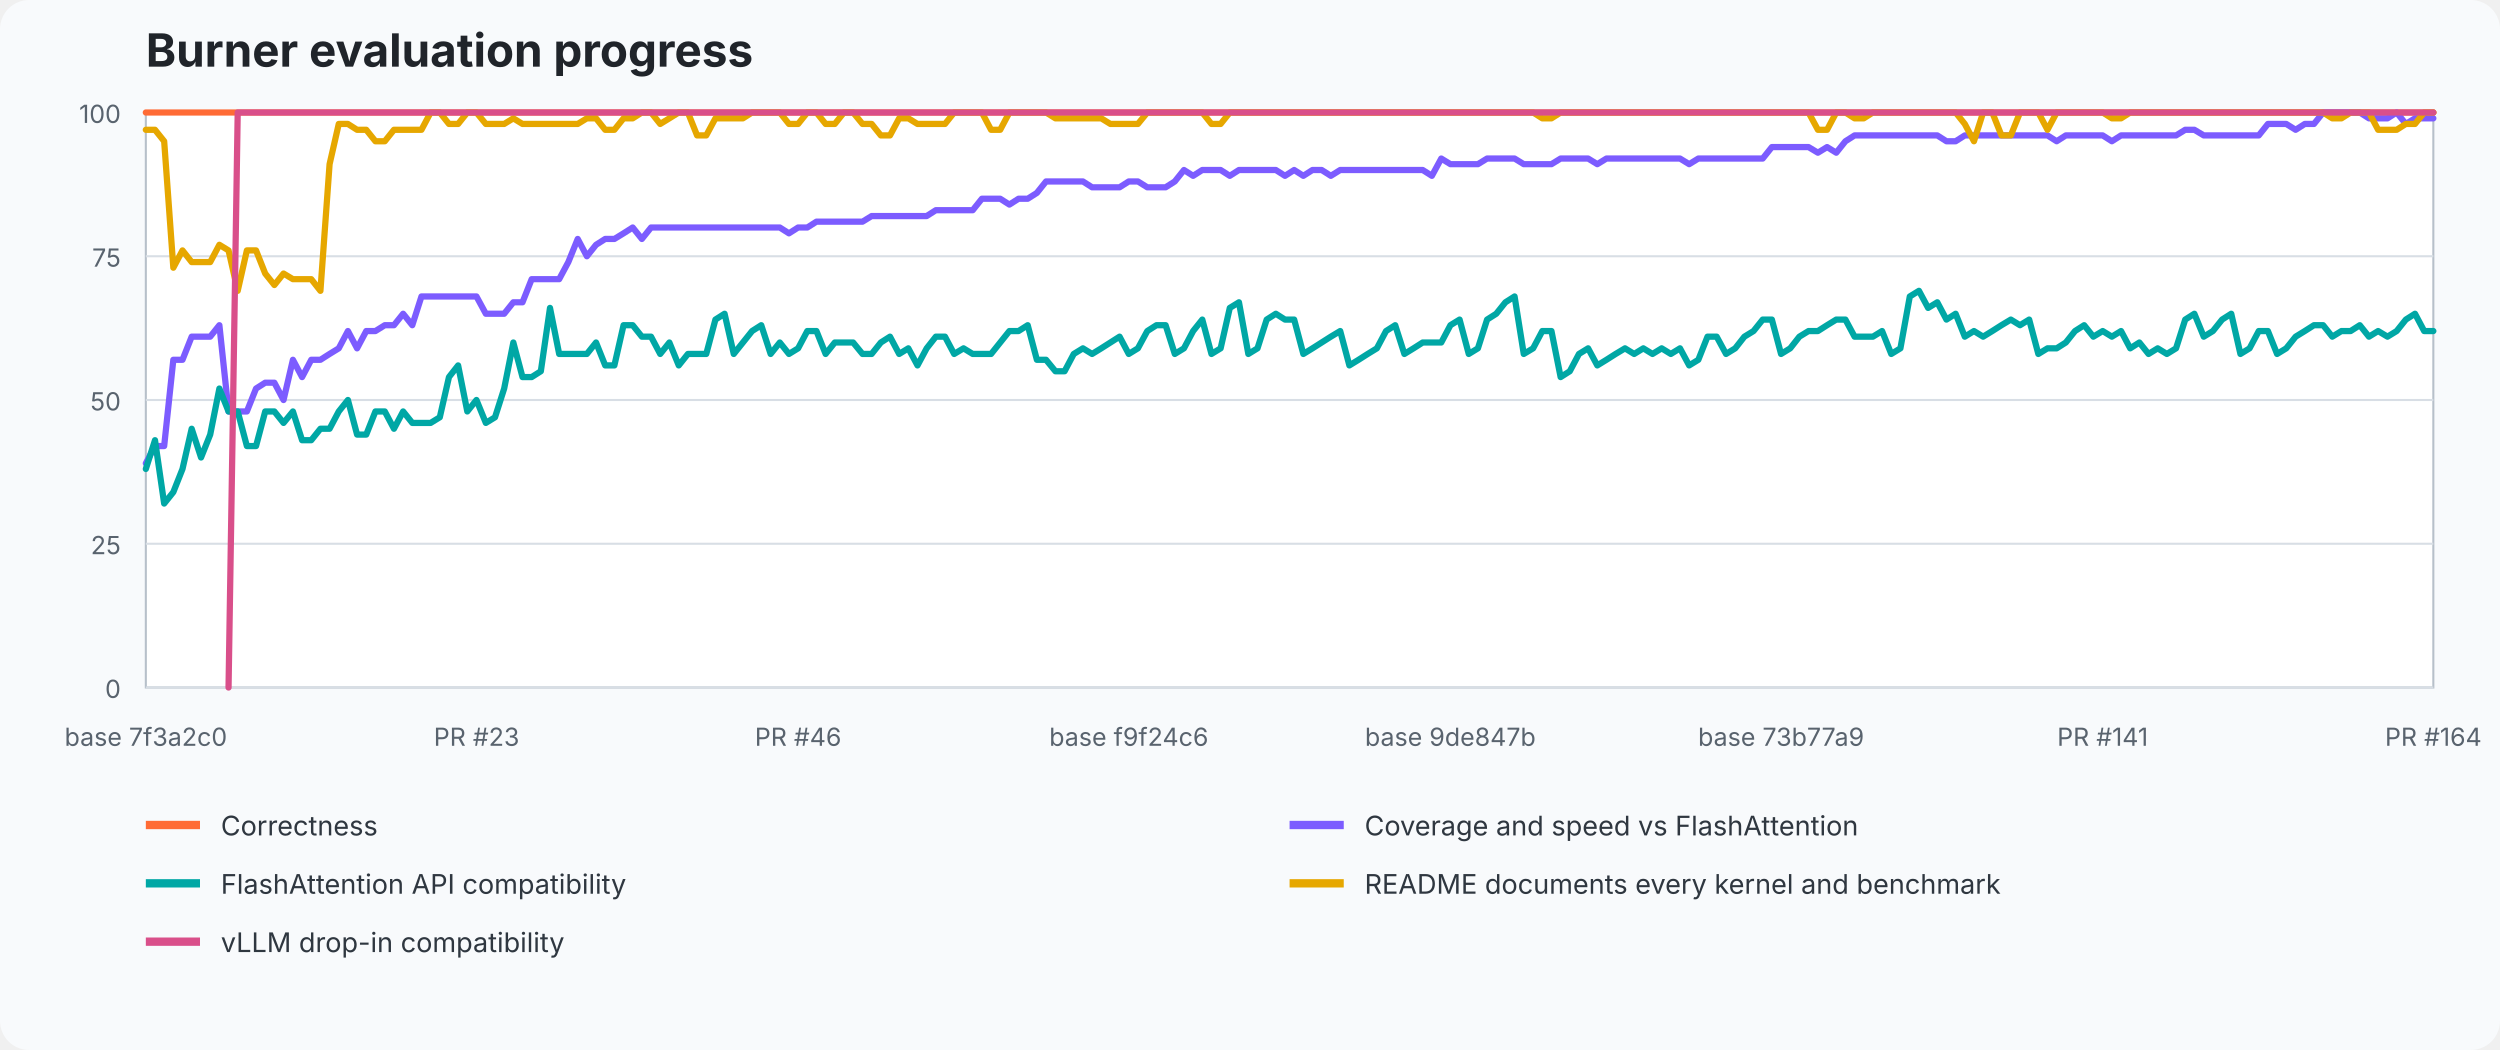
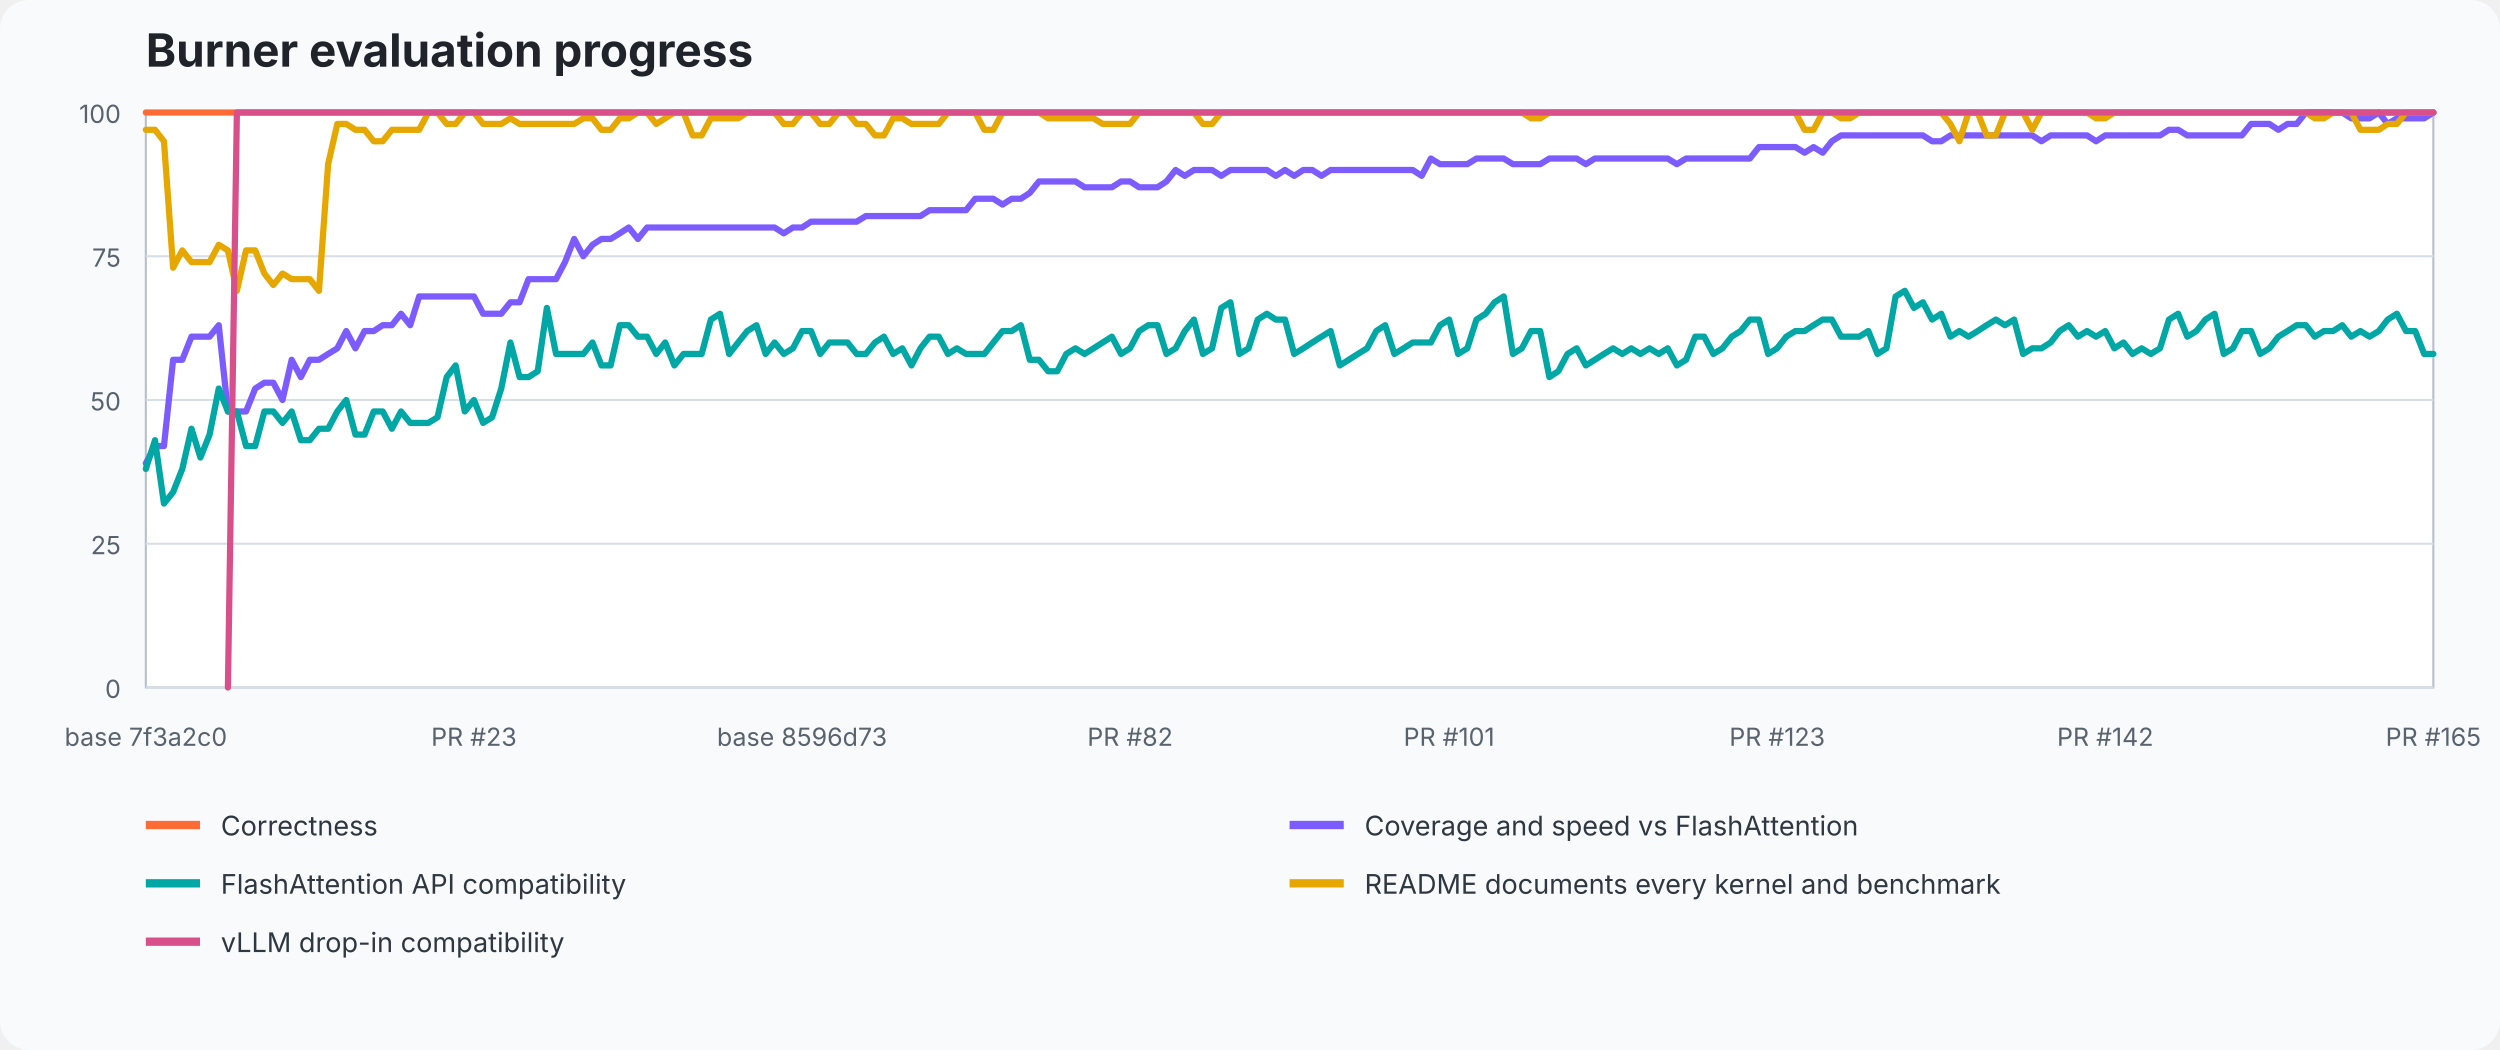
<svg xmlns="http://www.w3.org/2000/svg" width="1200" height="504" viewBox="0 0 1200 504" role="img" aria-labelledby="title desc">
  <style>text{font-family:ui-sans-serif,system-ui,-apple-system,BlinkMacSystemFont,"Segoe UI",sans-serif}.title{font-size:22px;font-weight:700;fill:#20242a}.axis{font-size:12px;fill:#59636e}.legend{font-size:13px;fill:#2f3740}.grid{stroke:#d8dee5;stroke-width:1}.plot{fill:#fff;stroke:#b7c0ca}</style>
  <rect width="100%" height="100%" fill="#f8fafc" rx="14" />
  <text x="70" y="32" class="title">Burner evaluation progress</text>
  <rect x="70" y="54" width="1098" height="276" class="plot" />
  <line x1="70" y1="330" x2="1168" y2="330" class="grid" />
  <text x="58" y="335" text-anchor="end" class="axis">0</text>
  <line x1="70" y1="261" x2="1168" y2="261" class="grid" />
  <text x="58" y="266" text-anchor="end" class="axis">25</text>
  <line x1="70" y1="192" x2="1168" y2="192" class="grid" />
  <text x="58" y="197" text-anchor="end" class="axis">50</text>
  <line x1="70" y1="123" x2="1168" y2="123" class="grid" />
  <text x="58" y="128" text-anchor="end" class="axis">75</text>
  <line x1="70" y1="54" x2="1168" y2="54" class="grid" />
  <text x="58" y="59" text-anchor="end" class="axis">100</text>
-   <polyline points="70.0,54.0 74.4,54.0 78.8,54.0 83.2,54.0 87.6,54.0 92.0,54.0 96.5,54.0 100.9,54.0 105.3,54.0 109.7,54.0 114.1,54.0 118.5,54.0 122.9,54.0 127.3,54.0 131.7,54.0 136.1,54.0 140.6,54.0 145.0,54.0 149.4,54.0 153.8,54.0 158.2,54.0 162.6,54.0 167.0,54.0 171.4,54.0 175.8,54.0 180.2,54.0 184.7,54.0 189.1,54.0 193.5,54.0 197.9,54.0 202.3,54.0 206.7,54.0 211.1,54.0 215.5,54.0 219.9,54.0 224.3,54.0 228.7,54.0 233.2,54.0 237.6,54.0 242.0,54.0 246.4,54.0 250.8,54.0 255.2,54.0 259.6,54.0 264.0,54.0 268.4,54.0 272.8,54.0 277.3,54.0 281.7,54.0 286.1,54.0 290.5,54.0 294.9,54.0 299.3,54.0 303.7,54.0 308.1,54.0 312.5,54.0 316.9,54.0 321.3,54.0 325.8,54.0 330.2,54.0 334.6,54.0 339.0,54.0 343.4,54.0 347.8,54.0 352.2,54.0 356.6,54.0 361.0,54.0 365.4,54.0 369.9,54.0 374.3,54.0 378.7,54.0 383.1,54.0 387.5,54.0 391.9,54.0 396.3,54.0 400.7,54.0 405.1,54.0 409.5,54.0 414.0,54.0 418.4,54.0 422.8,54.0 427.2,54.0 431.6,54.0 436.0,54.0 440.4,54.0 444.8,54.0 449.2,54.0 453.6,54.0 458.0,54.0 462.5,54.0 466.9,54.0 471.3,54.0 475.7,54.0 480.1,54.0 484.5,54.0 488.9,54.0 493.3,54.0 497.7,54.0 502.1,54.0 506.6,54.0 511.0,54.0 515.4,54.0 519.8,54.0 524.2,54.0 528.6,54.0 533.0,54.0 537.4,54.0 541.8,54.0 546.2,54.0 550.7,54.0 555.1,54.0 559.5,54.0 563.9,54.0 568.3,54.0 572.7,54.0 577.1,54.0 581.5,54.0 585.9,54.0 590.3,54.0 594.7,54.0 599.2,54.0 603.6,54.0 608.0,54.0 612.4,54.0 616.8,54.0 621.2,54.0 625.6,54.0 630.0,54.0 634.4,54.0 638.8,54.0 643.3,54.0 647.7,54.0 652.1,54.0 656.5,54.0 660.9,54.0 665.3,54.0 669.7,54.0 674.1,54.0 678.5,54.0 682.9,54.0 687.3,54.0 691.8,54.0 696.2,54.0 700.6,54.0 705.0,54.0 709.4,54.0 713.8,54.0 718.2,54.0 722.6,54.0 727.0,54.0 731.4,54.0 735.9,54.0 740.3,54.0 744.7,54.0 749.1,54.0 753.5,54.0 757.9,54.0 762.3,54.0 766.7,54.0 771.1,54.0 775.5,54.0 780.0,54.0 784.4,54.0 788.8,54.0 793.2,54.0 797.6,54.0 802.0,54.0 806.4,54.0 810.8,54.0 815.2,54.0 819.6,54.0 824.0,54.0 828.5,54.0 832.9,54.0 837.3,54.0 841.7,54.0 846.1,54.0 850.5,54.0 854.9,54.0 859.3,54.0 863.7,54.0 868.1,54.0 872.6,54.0 877.0,54.0 881.4,54.0 885.8,54.0 890.2,54.0 894.6,54.0 899.0,54.0 903.4,54.0 907.8,54.0 912.2,54.0 916.7,54.0 921.1,54.0 925.5,54.0 929.9,54.0 934.3,54.0 938.7,54.0 943.1,54.0 947.5,54.0 951.9,54.0 956.3,54.0 960.7,54.0 965.2,54.0 969.6,54.0 974.0,54.0 978.4,54.0 982.8,54.0 987.2,54.0 991.6,54.0 996.0,54.0 1000.4,54.0 1004.8,54.0 1009.3,54.0 1013.7,54.0 1018.1,54.0 1022.5,54.0 1026.9,54.0 1031.3,54.0 1035.7,54.0 1040.1,54.0 1044.5,54.0 1048.9,54.0 1053.3,54.0 1057.8,54.0 1062.2,54.0 1066.6,54.0 1071.0,54.0 1075.4,54.0 1079.8,54.0 1084.2,54.0 1088.6,54.0 1093.0,54.0 1097.4,54.0 1101.9,54.0 1106.3,54.0 1110.7,54.0 1115.1,54.0 1119.5,54.0 1123.9,54.0 1128.3,54.0 1132.7,54.0 1137.1,54.0 1141.5,54.0 1146.0,54.0 1150.4,54.0 1154.8,54.0 1159.2,54.0 1163.6,54.0 1168.0,54.0" fill="none" stroke="#ff6b35" stroke-width="3" stroke-linejoin="round" stroke-linecap="round" />
-   <polyline points="70.0,222.4 74.4,214.1 78.8,214.1 83.2,172.7 87.6,172.7 92.0,161.6 96.5,161.6 100.9,161.6 105.3,156.1 109.7,197.5 114.1,197.5 118.5,197.5 122.9,186.5 127.3,183.7 131.7,183.7 136.1,192.0 140.6,172.7 145.0,181.0 149.4,172.7 153.8,172.7 158.2,169.9 162.6,167.2 167.0,158.9 171.4,167.2 175.8,158.9 180.2,158.9 184.7,156.1 189.1,156.1 193.5,150.6 197.9,156.1 202.3,142.3 206.7,142.3 211.1,142.3 215.5,142.3 219.9,142.3 224.3,142.3 228.7,142.3 233.2,150.6 237.6,150.6 242.0,150.6 246.4,145.1 250.8,145.1 255.2,134.0 259.6,134.0 264.0,134.0 268.4,134.0 272.8,125.8 277.3,114.7 281.7,123.0 286.1,117.5 290.5,114.7 294.9,114.7 299.3,112.0 303.7,109.2 308.1,114.7 312.5,109.2 316.9,109.2 321.3,109.2 325.8,109.2 330.2,109.2 334.6,109.2 339.0,109.2 343.4,109.2 347.8,109.2 352.2,109.2 356.6,109.2 361.0,109.2 365.4,109.2 369.9,109.2 374.3,109.2 378.7,112.0 383.1,109.2 387.5,109.2 391.9,106.4 396.3,106.4 400.7,106.4 405.1,106.4 409.5,106.4 414.0,106.4 418.4,103.7 422.8,103.7 427.2,103.7 431.6,103.7 436.0,103.7 440.4,103.7 444.8,103.7 449.2,100.9 453.6,100.9 458.0,100.9 462.5,100.9 466.9,100.9 471.3,95.4 475.7,95.4 480.1,95.4 484.5,98.2 488.9,95.4 493.3,95.4 497.7,92.6 502.1,87.1 506.6,87.1 511.0,87.1 515.4,87.1 519.8,87.1 524.2,89.9 528.6,89.9 533.0,89.9 537.4,89.9 541.8,87.1 546.2,87.1 550.7,89.9 555.1,89.9 559.5,89.9 563.9,87.1 568.3,81.6 572.7,84.4 577.1,81.6 581.5,81.6 585.9,81.6 590.3,84.4 594.7,81.6 599.2,81.6 603.6,81.6 608.0,81.6 612.4,81.6 616.8,84.4 621.2,81.6 625.6,84.4 630.0,81.6 634.4,81.6 638.8,84.4 643.3,81.6 647.7,81.6 652.1,81.6 656.5,81.6 660.9,81.6 665.3,81.6 669.7,81.6 674.1,81.6 678.5,81.6 682.9,81.6 687.3,84.4 691.8,76.1 696.2,78.8 700.6,78.8 705.0,78.8 709.4,78.8 713.8,76.1 718.2,76.1 722.6,76.1 727.0,76.1 731.4,78.8 735.9,78.8 740.3,78.8 744.7,78.8 749.1,76.1 753.5,76.1 757.9,76.1 762.3,76.1 766.7,78.8 771.1,76.1 775.5,76.1 780.0,76.1 784.4,76.1 788.8,76.1 793.2,76.1 797.6,76.1 802.0,76.1 806.4,76.1 810.8,78.8 815.2,76.1 819.6,76.1 824.0,76.1 828.5,76.1 832.9,76.1 837.3,76.1 841.7,76.1 846.1,76.1 850.5,70.6 854.9,70.6 859.3,70.6 863.7,70.6 868.1,70.6 872.6,73.3 877.0,70.6 881.4,73.3 885.8,67.8 890.2,65.0 894.6,65.0 899.0,65.0 903.4,65.0 907.8,65.0 912.2,65.0 916.7,65.0 921.1,65.0 925.5,65.0 929.9,65.0 934.3,67.8 938.7,67.8 943.1,65.0 947.5,65.0 951.9,65.0 956.3,65.0 960.7,65.0 965.2,65.0 969.6,65.0 974.0,65.0 978.4,65.0 982.8,65.0 987.2,67.8 991.6,65.0 996.0,65.0 1000.4,65.0 1004.8,65.0 1009.3,65.0 1013.7,67.8 1018.1,65.0 1022.5,65.0 1026.9,65.0 1031.3,65.0 1035.7,65.0 1040.1,65.0 1044.5,65.0 1048.9,62.3 1053.3,62.3 1057.8,65.0 1062.2,65.0 1066.6,65.0 1071.0,65.0 1075.4,65.0 1079.8,65.0 1084.2,65.0 1088.6,59.5 1093.0,59.5 1097.4,59.5 1101.9,62.3 1106.3,59.5 1110.7,59.5 1115.1,54.0 1119.5,54.0 1123.9,54.0 1128.3,54.0 1132.7,54.0 1137.1,56.8 1141.5,56.8 1146.0,56.8 1150.4,54.0 1154.8,59.5 1159.2,56.8 1163.6,56.8 1168.0,56.8" fill="none" stroke="#7c5cff" stroke-width="3" stroke-linejoin="round" stroke-linecap="round" />
-   <polyline points="70.0,225.1 74.4,211.3 78.8,241.7 83.2,236.2 87.6,225.1 92.0,205.8 96.5,219.6 100.9,208.6 105.3,186.5 109.7,197.5 114.1,197.5 118.5,214.1 122.9,214.1 127.3,197.5 131.7,197.5 136.1,203.0 140.6,197.5 145.0,211.3 149.4,211.3 153.8,205.8 158.2,205.8 162.6,197.5 167.0,192.0 171.4,208.6 175.8,208.6 180.2,197.5 184.7,197.5 189.1,205.8 193.5,197.5 197.9,203.0 202.3,203.0 206.7,203.0 211.1,200.3 215.5,181.0 219.9,175.4 224.3,197.5 228.7,192.0 233.2,203.0 237.6,200.3 242.0,186.5 246.4,164.4 250.8,181.0 255.2,181.0 259.6,178.2 264.0,147.8 268.4,169.9 272.8,169.9 277.3,169.9 281.7,169.9 286.1,164.4 290.5,175.4 294.9,175.4 299.3,156.1 303.7,156.1 308.1,161.6 312.5,161.6 316.9,169.9 321.3,164.4 325.8,175.4 330.2,169.9 334.6,169.9 339.0,169.9 343.4,153.4 347.8,150.6 352.2,169.9 356.6,164.4 361.0,158.9 365.4,156.1 369.9,169.9 374.3,164.4 378.7,169.9 383.1,167.2 387.5,158.9 391.9,158.9 396.3,169.9 400.7,164.4 405.1,164.4 409.5,164.4 414.0,169.9 418.4,169.9 422.8,164.4 427.2,161.6 431.6,169.9 436.0,167.2 440.4,175.4 444.8,167.2 449.2,161.6 453.6,161.6 458.0,169.9 462.5,167.2 466.9,169.9 471.3,169.9 475.7,169.9 480.1,164.4 484.5,158.9 488.9,158.9 493.3,156.1 497.7,172.7 502.1,172.7 506.6,178.2 511.0,178.2 515.4,169.9 519.8,167.2 524.2,169.9 528.6,167.2 533.0,164.4 537.4,161.6 541.8,169.9 546.2,167.2 550.7,158.9 555.1,156.1 559.5,156.1 563.9,169.9 568.3,167.2 572.7,158.9 577.1,153.4 581.5,169.9 585.9,167.2 590.3,147.8 594.7,145.1 599.2,169.9 603.6,167.2 608.0,153.4 612.4,150.6 616.8,153.4 621.2,153.4 625.6,169.9 630.0,167.2 634.4,164.4 638.8,161.6 643.3,158.9 647.7,175.4 652.1,172.7 656.5,169.9 660.9,167.2 665.3,158.9 669.7,156.1 674.1,169.9 678.5,167.2 682.9,164.4 687.3,164.4 691.8,164.4 696.2,156.1 700.6,153.4 705.0,169.9 709.4,167.2 713.8,153.4 718.2,150.6 722.6,145.1 727.0,142.3 731.4,169.9 735.9,167.2 740.3,158.9 744.7,158.9 749.1,181.0 753.5,178.2 757.9,169.9 762.3,167.2 766.7,175.4 771.1,172.7 775.5,169.9 780.0,167.2 784.4,169.9 788.8,167.2 793.2,169.9 797.6,167.2 802.0,169.9 806.4,167.2 810.8,175.4 815.2,172.7 819.6,161.6 824.0,161.6 828.5,169.9 832.9,167.2 837.3,161.6 841.7,158.9 846.1,153.4 850.5,153.4 854.9,169.9 859.3,167.2 863.7,161.6 868.1,158.9 872.6,158.9 877.0,156.1 881.4,153.4 885.8,153.4 890.2,161.6 894.6,161.6 899.0,161.6 903.4,158.9 907.8,169.9 912.2,167.2 916.7,142.3 921.1,139.6 925.5,147.8 929.9,145.1 934.3,153.4 938.7,150.6 943.1,161.6 947.5,158.9 951.9,161.6 956.3,158.9 960.7,156.1 965.2,153.4 969.6,156.1 974.0,153.4 978.4,169.9 982.8,167.2 987.2,167.2 991.6,164.4 996.0,158.9 1000.4,156.1 1004.8,161.6 1009.3,158.9 1013.7,161.6 1018.1,158.9 1022.5,167.2 1026.9,164.4 1031.3,169.9 1035.7,167.2 1040.1,169.9 1044.5,167.2 1048.9,153.4 1053.3,150.6 1057.8,161.6 1062.2,158.9 1066.6,153.4 1071.0,150.6 1075.4,169.9 1079.8,167.2 1084.2,158.9 1088.6,158.9 1093.0,169.9 1097.4,167.2 1101.9,161.6 1106.3,158.9 1110.7,156.1 1115.1,156.1 1119.5,161.6 1123.9,158.9 1128.3,158.9 1132.7,156.1 1137.1,161.6 1141.5,158.9 1146.0,161.6 1150.4,158.9 1154.8,153.4 1159.2,150.6 1163.6,158.9 1168.0,158.9" fill="none" stroke="#00a7a5" stroke-width="3" stroke-linejoin="round" stroke-linecap="round" />
-   <polyline points="70.0,62.3 74.4,62.3 78.8,67.8 83.2,128.5 87.6,120.2 92.0,125.8 96.5,125.8 100.9,125.8 105.3,117.5 109.7,120.2 114.1,139.6 118.5,120.2 122.9,120.2 127.3,131.3 131.7,136.8 136.1,131.3 140.6,134.0 145.0,134.0 149.4,134.0 153.8,139.6 158.2,78.8 162.6,59.5 167.0,59.5 171.4,62.3 175.8,62.3 180.2,67.8 184.7,67.8 189.1,62.3 193.5,62.3 197.9,62.3 202.3,62.3 206.7,54.0 211.1,54.0 215.5,59.5 219.9,59.5 224.3,54.0 228.7,54.0 233.2,59.5 237.6,59.5 242.0,59.5 246.4,56.8 250.8,59.5 255.2,59.5 259.6,59.5 264.0,59.5 268.4,59.5 272.8,59.5 277.3,59.5 281.7,56.8 286.1,56.8 290.5,62.3 294.9,62.3 299.3,56.8 303.7,56.8 308.1,54.0 312.5,54.0 316.9,59.5 321.3,56.8 325.8,54.0 330.2,54.0 334.6,65.0 339.0,65.0 343.4,56.8 347.8,56.8 352.2,56.8 356.6,56.8 361.0,54.0 365.4,54.0 369.9,54.0 374.3,54.0 378.7,59.5 383.1,59.5 387.5,54.0 391.9,54.0 396.3,59.5 400.7,59.5 405.1,54.0 409.5,54.0 414.0,59.5 418.4,59.5 422.8,65.0 427.2,65.0 431.6,56.8 436.0,56.8 440.4,59.5 444.8,59.5 449.2,59.5 453.6,59.5 458.0,54.0 462.5,54.0 466.9,54.0 471.3,54.0 475.7,62.3 480.1,62.3 484.5,54.0 488.9,54.0 493.3,54.0 497.7,54.0 502.1,54.0 506.6,56.8 511.0,56.8 515.4,56.8 519.8,56.8 524.2,56.8 528.6,56.8 533.0,59.5 537.4,59.5 541.8,59.5 546.2,59.5 550.7,54.0 555.1,54.0 559.5,54.0 563.9,54.0 568.3,54.0 572.7,54.0 577.1,54.0 581.5,59.5 585.9,59.5 590.3,54.0 594.7,54.0 599.2,54.0 603.6,54.0 608.0,54.0 612.4,54.0 616.8,54.0 621.2,54.0 625.6,54.0 630.0,54.0 634.4,54.0 638.8,54.0 643.3,54.0 647.7,54.0 652.1,54.0 656.5,54.0 660.9,54.0 665.3,54.0 669.7,54.0 674.1,54.0 678.5,54.0 682.9,54.0 687.3,54.0 691.8,54.0 696.2,54.0 700.6,54.0 705.0,54.0 709.4,54.0 713.8,54.0 718.2,54.0 722.6,54.0 727.0,54.0 731.4,54.0 735.9,54.0 740.3,56.8 744.7,56.8 749.1,54.0 753.5,54.0 757.9,54.0 762.3,54.0 766.7,54.0 771.1,54.0 775.5,54.0 780.0,54.0 784.4,54.0 788.8,54.0 793.2,54.0 797.6,54.0 802.0,54.0 806.4,54.0 810.8,54.0 815.2,54.0 819.6,54.0 824.0,54.0 828.5,54.0 832.9,54.0 837.3,54.0 841.7,54.0 846.1,54.0 850.5,54.0 854.9,54.0 859.3,54.0 863.7,54.0 868.1,54.0 872.6,62.3 877.0,62.3 881.4,54.0 885.8,54.0 890.2,56.8 894.6,56.8 899.0,54.0 903.4,54.0 907.8,54.0 912.2,54.0 916.7,54.0 921.1,54.0 925.5,54.0 929.9,54.0 934.3,54.0 938.7,54.0 943.1,59.5 947.5,67.8 951.9,54.0 956.3,54.0 960.7,65.0 965.2,65.0 969.6,54.0 974.0,54.0 978.4,54.0 982.8,62.3 987.2,54.0 991.6,54.0 996.0,54.0 1000.4,54.0 1004.8,54.0 1009.3,54.0 1013.7,56.8 1018.1,56.8 1022.5,54.0 1026.9,54.0 1031.3,54.0 1035.7,54.0 1040.1,54.0 1044.5,54.0 1048.9,54.0 1053.3,54.0 1057.8,54.0 1062.2,54.0 1066.6,54.0 1071.0,54.0 1075.4,54.0 1079.8,54.0 1084.2,54.0 1088.6,54.0 1093.0,54.0 1097.4,54.0 1101.9,54.0 1106.3,54.0 1110.7,54.0 1115.1,54.0 1119.5,56.8 1123.9,56.8 1128.3,54.0 1132.7,54.0 1137.1,54.0 1141.5,62.3 1146.0,62.3 1150.4,62.3 1154.8,59.5 1159.2,59.5 1163.6,54.0 1168.0,54.0" fill="none" stroke="#e6a700" stroke-width="3" stroke-linejoin="round" stroke-linecap="round" />
-   <polyline points="109.7,330.0 114.1,54.0 118.5,54.0 122.9,54.0 127.3,54.0 131.7,54.0 136.1,54.0 140.6,54.0 145.0,54.0 149.4,54.0 153.8,54.0 158.2,54.0 162.6,54.0 167.0,54.0 171.4,54.0 175.8,54.0 180.2,54.0 184.7,54.0 189.1,54.0 193.5,54.0 197.9,54.0 202.3,54.0 206.7,54.0 211.1,54.0 215.5,54.0 219.9,54.0 224.3,54.0 228.7,54.0 233.2,54.0 237.6,54.0 242.0,54.0 246.4,54.0 250.8,54.0 255.2,54.0 259.6,54.0 264.0,54.0 268.4,54.0 272.8,54.0 277.3,54.0 281.7,54.0 286.1,54.0 290.5,54.0 294.9,54.0 299.3,54.0 303.7,54.0 308.1,54.0 312.5,54.0 316.9,54.0 321.3,54.0 325.8,54.0 330.2,54.0 334.6,54.0 339.0,54.0 343.4,54.0 347.8,54.0 352.2,54.0 356.6,54.0 361.0,54.0 365.4,54.0 369.9,54.0 374.3,54.0 378.7,54.0 383.1,54.0 387.5,54.0 391.9,54.0 396.3,54.0 400.7,54.0 405.1,54.0 409.5,54.0 414.0,54.0 418.4,54.0 422.8,54.0 427.2,54.0 431.6,54.0 436.0,54.0 440.4,54.0 444.8,54.0 449.2,54.0 453.6,54.0 458.0,54.0 462.5,54.0 466.9,54.0 471.3,54.0 475.7,54.0 480.1,54.0 484.5,54.0 488.9,54.0 493.3,54.0 497.7,54.0 502.1,54.0 506.6,54.0 511.0,54.0 515.4,54.0 519.8,54.0 524.2,54.0 528.6,54.0 533.0,54.0 537.4,54.0 541.8,54.0 546.2,54.0 550.7,54.0 555.1,54.0 559.5,54.0 563.9,54.0 568.3,54.0 572.7,54.0 577.1,54.0 581.5,54.0 585.9,54.0 590.3,54.0 594.7,54.0 599.2,54.0 603.6,54.0 608.0,54.0 612.4,54.0 616.8,54.0 621.2,54.0 625.6,54.0 630.0,54.0 634.4,54.0 638.8,54.0 643.3,54.0 647.7,54.0 652.1,54.0 656.5,54.0 660.9,54.0 665.3,54.0 669.7,54.0 674.1,54.0 678.5,54.0 682.9,54.0 687.3,54.0 691.8,54.0 696.2,54.0 700.6,54.0 705.0,54.0 709.4,54.0 713.8,54.0 718.2,54.0 722.6,54.0 727.0,54.0 731.4,54.0 735.9,54.0 740.3,54.0 744.7,54.0 749.1,54.0 753.5,54.0 757.9,54.0 762.3,54.0 766.7,54.0 771.1,54.0 775.5,54.0 780.0,54.0 784.4,54.0 788.8,54.0 793.2,54.0 797.6,54.0 802.0,54.0 806.4,54.0 810.8,54.0 815.2,54.0 819.6,54.0 824.0,54.0 828.5,54.0 832.9,54.0 837.3,54.0 841.7,54.0 846.1,54.0 850.5,54.0 854.9,54.0 859.3,54.0 863.7,54.0 868.1,54.0 872.6,54.0 877.0,54.0 881.4,54.0 885.8,54.0 890.2,54.0 894.6,54.0 899.0,54.0 903.4,54.0 907.8,54.0 912.2,54.0 916.7,54.0 921.1,54.0 925.5,54.0 929.9,54.0 934.3,54.0 938.7,54.0 943.1,54.0 947.5,54.0 951.9,54.0 956.3,54.0 960.7,54.0 965.2,54.0 969.6,54.0 974.0,54.0 978.4,54.0 982.8,54.0 987.2,54.0 991.6,54.0 996.0,54.0 1000.4,54.0 1004.8,54.0 1009.3,54.0 1013.7,54.0 1018.1,54.0 1022.5,54.0 1026.9,54.0 1031.3,54.0 1035.7,54.0 1040.1,54.0 1044.5,54.0 1048.9,54.0 1053.3,54.0 1057.8,54.0 1062.2,54.0 1066.6,54.0 1071.0,54.0 1075.4,54.0 1079.8,54.0 1084.2,54.0 1088.6,54.0 1093.0,54.0 1097.4,54.0 1101.9,54.0 1106.3,54.0 1110.7,54.0 1115.1,54.0 1119.5,54.0 1123.9,54.0 1128.3,54.0 1132.7,54.0 1137.1,54.0 1141.5,54.0 1146.0,54.0 1150.4,54.0 1154.8,54.0 1159.2,54.0 1163.6,54.0 1168.0,54.0" fill="none" stroke="#d94f8a" stroke-width="3" stroke-linejoin="round" stroke-linecap="round" />
+   <polyline points="70.0,54.0 74.4,54.0 78.7,54.0 83.1,54.0 87.5,54.0 91.9,54.0 96.2,54.0 100.6,54.0 105.0,54.0 109.4,54.0 113.7,54.0 118.1,54.0 122.5,54.0 126.9,54.0 131.2,54.0 135.6,54.0 140.0,54.0 144.4,54.0 148.7,54.0 153.1,54.0 157.5,54.0 161.9,54.0 166.2,54.0 170.6,54.0 175.0,54.0 179.4,54.0 183.7,54.0 188.1,54.0 192.5,54.0 196.9,54.0 201.2,54.0 205.6,54.0 210.0,54.0 214.4,54.0 218.7,54.0 223.1,54.0 227.5,54.0 231.9,54.0 236.2,54.0 240.6,54.0 245.0,54.0 249.4,54.0 253.7,54.0 258.1,54.0 262.5,54.0 266.9,54.0 271.2,54.0 275.6,54.0 280.0,54.0 284.4,54.0 288.7,54.0 293.1,54.0 297.5,54.0 301.8,54.0 306.2,54.0 310.6,54.0 315.0,54.0 319.3,54.0 323.7,54.0 328.1,54.0 332.5,54.0 336.8,54.0 341.2,54.0 345.6,54.0 350.0,54.0 354.3,54.0 358.7,54.0 363.1,54.0 367.5,54.0 371.8,54.0 376.2,54.0 380.6,54.0 385.0,54.0 389.3,54.0 393.7,54.0 398.1,54.0 402.5,54.0 406.8,54.0 411.2,54.0 415.6,54.0 420.0,54.0 424.3,54.0 428.7,54.0 433.1,54.0 437.5,54.0 441.8,54.0 446.2,54.0 450.6,54.0 455.0,54.0 459.3,54.0 463.7,54.0 468.1,54.0 472.5,54.0 476.8,54.0 481.2,54.0 485.6,54.0 490.0,54.0 494.3,54.0 498.7,54.0 503.1,54.0 507.5,54.0 511.8,54.0 516.2,54.0 520.6,54.0 524.9,54.0 529.3,54.0 533.7,54.0 538.1,54.0 542.4,54.0 546.8,54.0 551.2,54.0 555.6,54.0 559.9,54.0 564.3,54.0 568.7,54.0 573.1,54.0 577.4,54.0 581.8,54.0 586.2,54.0 590.6,54.0 594.9,54.0 599.3,54.0 603.7,54.0 608.1,54.0 612.4,54.0 616.8,54.0 621.2,54.0 625.6,54.0 629.9,54.0 634.3,54.0 638.7,54.0 643.1,54.0 647.4,54.0 651.8,54.0 656.2,54.0 660.6,54.0 664.9,54.0 669.3,54.0 673.7,54.0 678.1,54.0 682.4,54.0 686.8,54.0 691.2,54.0 695.6,54.0 699.9,54.0 704.3,54.0 708.7,54.0 713.1,54.0 717.4,54.0 721.8,54.0 726.2,54.0 730.5,54.0 734.9,54.0 739.3,54.0 743.7,54.0 748.0,54.0 752.4,54.0 756.8,54.0 761.2,54.0 765.5,54.0 769.9,54.0 774.3,54.0 778.7,54.0 783.0,54.0 787.4,54.0 791.8,54.0 796.2,54.0 800.5,54.0 804.9,54.0 809.3,54.0 813.7,54.0 818.0,54.0 822.4,54.0 826.8,54.0 831.2,54.0 835.5,54.0 839.9,54.0 844.3,54.0 848.7,54.0 853.0,54.0 857.4,54.0 861.8,54.0 866.2,54.0 870.5,54.0 874.9,54.0 879.3,54.0 883.7,54.0 888.0,54.0 892.4,54.0 896.8,54.0 901.2,54.0 905.5,54.0 909.9,54.0 914.3,54.0 918.7,54.0 923.0,54.0 927.4,54.0 931.8,54.0 936.2,54.0 940.5,54.0 944.9,54.0 949.3,54.0 953.6,54.0 958.0,54.0 962.4,54.0 966.8,54.0 971.1,54.0 975.5,54.0 979.9,54.0 984.3,54.0 988.6,54.0 993.0,54.0 997.4,54.0 1001.8,54.0 1006.1,54.0 1010.5,54.0 1014.9,54.0 1019.3,54.0 1023.6,54.0 1028.0,54.0 1032.4,54.0 1036.8,54.0 1041.1,54.0 1045.5,54.0 1049.9,54.0 1054.3,54.0 1058.6,54.0 1063.0,54.0 1067.4,54.0 1071.8,54.0 1076.1,54.0 1080.5,54.0 1084.9,54.0 1089.3,54.0 1093.6,54.0 1098.0,54.0 1102.4,54.0 1106.8,54.0 1111.1,54.0 1115.5,54.0 1119.9,54.0 1124.3,54.0 1128.6,54.0 1133.0,54.0 1137.4,54.0 1141.8,54.0 1146.1,54.0 1150.5,54.0 1154.9,54.0 1159.3,54.0 1163.6,54.0 1168.0,54.0" fill="none" stroke="#ff6b35" stroke-width="3" stroke-linejoin="round" stroke-linecap="round" />
+   <polyline points="70.0,222.4 74.4,214.1 78.7,214.1 83.1,172.7 87.5,172.7 91.9,161.6 96.2,161.6 100.6,161.6 105.0,156.1 109.4,197.5 113.7,197.5 118.1,197.5 122.5,186.5 126.9,183.7 131.2,183.7 135.6,192.0 140.0,172.7 144.4,181.0 148.7,172.7 153.1,172.7 157.5,169.9 161.9,167.2 166.2,158.9 170.6,167.2 175.0,158.9 179.4,158.9 183.7,156.1 188.1,156.1 192.5,150.6 196.9,156.1 201.2,142.3 205.6,142.3 210.0,142.3 214.4,142.3 218.7,142.3 223.1,142.3 227.5,142.3 231.9,150.6 236.2,150.6 240.6,150.6 245.0,145.1 249.4,145.1 253.7,134.0 258.1,134.0 262.5,134.0 266.9,134.0 271.2,125.8 275.6,114.7 280.0,123.0 284.4,117.5 288.7,114.7 293.1,114.7 297.5,112.0 301.8,109.2 306.2,114.7 310.6,109.2 315.0,109.2 319.3,109.2 323.7,109.2 328.1,109.2 332.5,109.2 336.8,109.2 341.2,109.2 345.6,109.2 350.0,109.2 354.3,109.2 358.7,109.2 363.1,109.2 367.5,109.2 371.8,109.2 376.2,112.0 380.6,109.2 385.0,109.2 389.3,106.4 393.7,106.4 398.1,106.4 402.5,106.4 406.8,106.4 411.2,106.4 415.6,103.7 420.0,103.7 424.3,103.7 428.7,103.7 433.1,103.7 437.5,103.7 441.8,103.7 446.2,100.9 450.6,100.9 455.0,100.9 459.3,100.9 463.7,100.9 468.1,95.4 472.5,95.4 476.8,95.4 481.2,98.2 485.6,95.4 490.0,95.4 494.3,92.6 498.7,87.1 503.1,87.1 507.5,87.1 511.8,87.1 516.2,87.1 520.6,89.9 524.9,89.9 529.3,89.9 533.7,89.9 538.1,87.1 542.4,87.1 546.8,89.9 551.2,89.9 555.6,89.9 559.9,87.1 564.3,81.6 568.7,84.4 573.1,81.6 577.4,81.6 581.8,81.6 586.2,84.4 590.6,81.6 594.9,81.6 599.3,81.6 603.7,81.6 608.1,81.6 612.4,84.4 616.8,81.6 621.2,84.4 625.6,81.6 629.9,81.6 634.3,84.4 638.7,81.6 643.1,81.6 647.4,81.6 651.8,81.6 656.2,81.6 660.6,81.6 664.9,81.6 669.3,81.6 673.7,81.6 678.1,81.6 682.4,84.4 686.8,76.1 691.2,78.8 695.6,78.8 699.9,78.8 704.3,78.8 708.7,76.1 713.1,76.1 717.4,76.1 721.8,76.1 726.2,78.8 730.5,78.8 734.9,78.8 739.3,78.8 743.7,76.1 748.0,76.1 752.4,76.1 756.8,76.1 761.2,78.8 765.5,76.1 769.9,76.1 774.3,76.1 778.7,76.1 783.0,76.1 787.4,76.1 791.8,76.1 796.2,76.1 800.5,76.1 804.9,78.8 809.3,76.1 813.7,76.1 818.0,76.1 822.4,76.1 826.8,76.1 831.2,76.1 835.5,76.1 839.9,76.1 844.3,70.6 848.7,70.6 853.0,70.6 857.4,70.6 861.8,70.6 866.2,73.3 870.5,70.6 874.9,73.3 879.3,67.8 883.7,65.0 888.0,65.0 892.4,65.0 896.8,65.0 901.2,65.0 905.5,65.0 909.9,65.0 914.3,65.0 918.7,65.0 923.0,65.0 927.4,67.8 931.8,67.8 936.2,65.0 940.5,65.0 944.9,65.0 949.3,65.0 953.6,65.0 958.0,65.0 962.4,65.0 966.8,65.0 971.1,65.0 975.5,65.0 979.9,67.8 984.3,65.0 988.6,65.0 993.0,65.0 997.4,65.0 1001.8,65.0 1006.1,67.8 1010.5,65.0 1014.9,65.0 1019.3,65.0 1023.6,65.0 1028.0,65.0 1032.4,65.0 1036.8,65.0 1041.1,62.3 1045.5,62.3 1049.9,65.0 1054.3,65.0 1058.6,65.0 1063.0,65.0 1067.4,65.0 1071.8,65.0 1076.1,65.0 1080.5,59.5 1084.9,59.5 1089.3,59.5 1093.6,62.3 1098.0,59.5 1102.4,59.5 1106.8,54.0 1111.1,54.0 1115.5,54.0 1119.9,54.0 1124.3,54.0 1128.6,56.8 1133.0,56.8 1137.4,56.8 1141.8,54.0 1146.1,59.5 1150.5,56.8 1154.9,56.8 1159.3,56.8 1163.6,56.8 1168.0,54.0" fill="none" stroke="#7c5cff" stroke-width="3" stroke-linejoin="round" stroke-linecap="round" />
+   <polyline points="70.0,225.1 74.4,211.3 78.7,241.7 83.1,236.2 87.5,225.1 91.9,205.8 96.2,219.6 100.6,208.6 105.0,186.5 109.4,197.5 113.7,197.5 118.1,214.1 122.5,214.1 126.9,197.5 131.2,197.5 135.6,203.0 140.0,197.5 144.4,211.3 148.7,211.3 153.1,205.8 157.5,205.8 161.9,197.5 166.2,192.0 170.6,208.6 175.0,208.6 179.4,197.5 183.7,197.5 188.1,205.8 192.5,197.5 196.9,203.0 201.2,203.0 205.6,203.0 210.0,200.3 214.4,181.0 218.7,175.4 223.1,197.5 227.5,192.0 231.9,203.0 236.2,200.3 240.6,186.5 245.0,164.4 249.4,181.0 253.7,181.0 258.1,178.2 262.5,147.8 266.9,169.9 271.2,169.9 275.6,169.9 280.0,169.9 284.4,164.4 288.7,175.4 293.1,175.4 297.5,156.1 301.8,156.1 306.2,161.6 310.6,161.6 315.0,169.9 319.3,164.4 323.7,175.4 328.1,169.9 332.5,169.9 336.8,169.9 341.2,153.4 345.6,150.6 350.0,169.9 354.3,164.4 358.7,158.9 363.1,156.1 367.5,169.9 371.8,164.4 376.2,169.9 380.6,167.2 385.0,158.9 389.3,158.9 393.7,169.9 398.1,164.4 402.5,164.4 406.8,164.4 411.2,169.9 415.6,169.9 420.0,164.4 424.3,161.6 428.7,169.9 433.1,167.2 437.5,175.4 441.8,167.2 446.2,161.6 450.6,161.6 455.0,169.9 459.3,167.2 463.7,169.9 468.1,169.9 472.5,169.9 476.8,164.4 481.2,158.9 485.6,158.9 490.0,156.1 494.3,172.7 498.7,172.7 503.1,178.2 507.5,178.2 511.8,169.9 516.2,167.2 520.6,169.9 524.9,167.2 529.3,164.4 533.7,161.6 538.1,169.9 542.4,167.2 546.8,158.9 551.2,156.1 555.6,156.1 559.9,169.9 564.3,167.2 568.7,158.9 573.1,153.4 577.4,169.9 581.8,167.2 586.2,147.8 590.6,145.1 594.9,169.9 599.3,167.2 603.7,153.4 608.1,150.6 612.4,153.4 616.8,153.4 621.2,169.9 625.6,167.2 629.9,164.4 634.3,161.6 638.7,158.9 643.1,175.4 647.4,172.7 651.8,169.9 656.2,167.2 660.6,158.9 664.9,156.1 669.3,169.9 673.7,167.2 678.1,164.4 682.4,164.4 686.8,164.4 691.2,156.1 695.6,153.4 699.9,169.9 704.3,167.2 708.7,153.4 713.1,150.6 717.4,145.1 721.8,142.3 726.2,169.9 730.5,167.2 734.9,158.9 739.3,158.9 743.7,181.0 748.0,178.2 752.4,169.9 756.8,167.2 761.2,175.4 765.5,172.7 769.9,169.9 774.3,167.2 778.7,169.9 783.0,167.2 787.4,169.9 791.8,167.2 796.2,169.9 800.5,167.2 804.9,175.4 809.3,172.7 813.7,161.6 818.0,161.6 822.4,169.9 826.8,167.2 831.2,161.6 835.5,158.9 839.9,153.4 844.3,153.4 848.7,169.9 853.0,167.2 857.4,161.6 861.8,158.9 866.2,158.9 870.5,156.1 874.9,153.4 879.3,153.4 883.7,161.6 888.0,161.6 892.4,161.6 896.8,158.9 901.2,169.9 905.5,167.2 909.9,142.3 914.3,139.6 918.7,147.8 923.0,145.1 927.4,153.4 931.8,150.6 936.2,161.6 940.5,158.9 944.9,161.6 949.3,158.9 953.6,156.1 958.0,153.4 962.4,156.1 966.8,153.4 971.1,169.9 975.5,167.2 979.9,167.2 984.3,164.4 988.6,158.9 993.0,156.1 997.4,161.6 1001.8,158.9 1006.1,161.6 1010.5,158.9 1014.9,167.2 1019.3,164.4 1023.6,169.9 1028.0,167.2 1032.4,169.9 1036.8,167.2 1041.1,153.4 1045.5,150.6 1049.9,161.6 1054.3,158.9 1058.6,153.4 1063.0,150.6 1067.4,169.9 1071.8,167.2 1076.1,158.9 1080.5,158.9 1084.9,169.9 1089.3,167.2 1093.6,161.6 1098.0,158.9 1102.4,156.1 1106.8,156.1 1111.1,161.6 1115.5,158.9 1119.9,158.9 1124.3,156.1 1128.6,161.6 1133.0,158.9 1137.4,161.6 1141.8,158.9 1146.1,153.4 1150.5,150.6 1154.9,158.9 1159.3,158.9 1163.6,169.9 1168.0,169.9" fill="none" stroke="#00a7a5" stroke-width="3" stroke-linejoin="round" stroke-linecap="round" />
+   <polyline points="70.0,62.3 74.4,62.3 78.7,67.8 83.1,128.5 87.5,120.2 91.9,125.8 96.2,125.8 100.6,125.8 105.0,117.5 109.4,120.2 113.7,139.6 118.1,120.2 122.5,120.2 126.9,131.3 131.2,136.8 135.6,131.3 140.0,134.0 144.4,134.0 148.7,134.0 153.1,139.6 157.5,78.8 161.9,59.5 166.2,59.5 170.6,62.3 175.0,62.3 179.4,67.8 183.7,67.8 188.1,62.3 192.5,62.3 196.9,62.3 201.2,62.3 205.6,54.0 210.0,54.0 214.4,59.5 218.7,59.5 223.1,54.0 227.5,54.0 231.9,59.5 236.2,59.5 240.6,59.5 245.0,56.8 249.4,59.5 253.7,59.5 258.1,59.5 262.5,59.5 266.9,59.5 271.2,59.5 275.6,59.5 280.0,56.8 284.4,56.8 288.7,62.3 293.1,62.3 297.5,56.8 301.8,56.8 306.2,54.0 310.6,54.0 315.0,59.5 319.3,56.8 323.7,54.0 328.1,54.0 332.5,65.0 336.8,65.0 341.2,56.8 345.6,56.8 350.0,56.8 354.3,56.8 358.7,54.0 363.1,54.0 367.5,54.0 371.8,54.0 376.2,59.5 380.6,59.5 385.0,54.0 389.3,54.0 393.7,59.5 398.1,59.5 402.5,54.0 406.8,54.0 411.2,59.5 415.6,59.5 420.0,65.0 424.3,65.0 428.7,56.8 433.1,56.8 437.5,59.5 441.8,59.5 446.2,59.5 450.6,59.5 455.0,54.0 459.3,54.0 463.7,54.0 468.1,54.0 472.5,62.3 476.8,62.3 481.2,54.0 485.6,54.0 490.0,54.0 494.3,54.0 498.7,54.0 503.1,56.8 507.5,56.8 511.8,56.8 516.2,56.8 520.6,56.8 524.9,56.8 529.3,59.5 533.7,59.5 538.1,59.5 542.4,59.5 546.8,54.0 551.2,54.0 555.6,54.0 559.9,54.0 564.3,54.0 568.7,54.0 573.1,54.0 577.4,59.5 581.8,59.5 586.2,54.0 590.6,54.0 594.9,54.0 599.3,54.0 603.7,54.0 608.1,54.0 612.4,54.0 616.8,54.0 621.2,54.0 625.6,54.0 629.9,54.0 634.3,54.0 638.7,54.0 643.1,54.0 647.4,54.0 651.8,54.0 656.2,54.0 660.6,54.0 664.9,54.0 669.3,54.0 673.7,54.0 678.1,54.0 682.4,54.0 686.8,54.0 691.2,54.0 695.6,54.0 699.9,54.0 704.3,54.0 708.7,54.0 713.1,54.0 717.4,54.0 721.8,54.0 726.2,54.0 730.5,54.0 734.9,56.8 739.3,56.8 743.7,54.0 748.0,54.0 752.4,54.0 756.8,54.0 761.2,54.0 765.5,54.0 769.9,54.0 774.3,54.0 778.7,54.0 783.0,54.0 787.4,54.0 791.8,54.0 796.2,54.0 800.5,54.0 804.9,54.0 809.3,54.0 813.7,54.0 818.0,54.0 822.4,54.0 826.8,54.0 831.2,54.0 835.5,54.0 839.9,54.0 844.3,54.0 848.7,54.0 853.0,54.0 857.4,54.0 861.8,54.0 866.2,62.3 870.5,62.3 874.9,54.0 879.3,54.0 883.7,56.8 888.0,56.8 892.4,54.0 896.8,54.0 901.2,54.0 905.5,54.0 909.9,54.0 914.3,54.0 918.7,54.0 923.0,54.0 927.4,54.0 931.8,54.0 936.2,59.5 940.5,67.8 944.9,54.0 949.3,54.0 953.6,65.0 958.0,65.0 962.4,54.0 966.8,54.0 971.1,54.0 975.5,62.3 979.9,54.0 984.3,54.0 988.6,54.0 993.0,54.0 997.4,54.0 1001.8,54.0 1006.1,56.8 1010.5,56.8 1014.9,54.0 1019.3,54.0 1023.6,54.0 1028.0,54.0 1032.4,54.0 1036.8,54.0 1041.1,54.0 1045.5,54.0 1049.9,54.0 1054.3,54.0 1058.6,54.0 1063.0,54.0 1067.4,54.0 1071.8,54.0 1076.1,54.0 1080.5,54.0 1084.9,54.0 1089.3,54.0 1093.6,54.0 1098.0,54.0 1102.4,54.0 1106.8,54.0 1111.1,56.8 1115.5,56.8 1119.9,54.0 1124.3,54.0 1128.6,54.0 1133.0,62.3 1137.4,62.3 1141.8,62.3 1146.1,59.5 1150.5,59.5 1154.9,54.0 1159.3,54.0 1163.6,54.0 1168.0,54.0" fill="none" stroke="#e6a700" stroke-width="3" stroke-linejoin="round" stroke-linecap="round" />
+   <polyline points="109.4,330.0 113.7,54.0 118.1,54.0 122.5,54.0 126.9,54.0 131.2,54.0 135.6,54.0 140.0,54.0 144.4,54.0 148.7,54.0 153.1,54.0 157.5,54.0 161.9,54.0 166.2,54.0 170.6,54.0 175.0,54.0 179.4,54.0 183.7,54.0 188.1,54.0 192.5,54.0 196.9,54.0 201.2,54.0 205.6,54.0 210.0,54.0 214.4,54.0 218.7,54.0 223.1,54.0 227.5,54.0 231.9,54.0 236.2,54.0 240.6,54.0 245.0,54.0 249.4,54.0 253.7,54.0 258.1,54.0 262.5,54.0 266.9,54.0 271.2,54.0 275.6,54.0 280.0,54.0 284.4,54.0 288.7,54.0 293.1,54.0 297.5,54.0 301.8,54.0 306.2,54.0 310.6,54.0 315.0,54.0 319.3,54.0 323.7,54.0 328.1,54.0 332.5,54.0 336.8,54.0 341.2,54.0 345.6,54.0 350.0,54.0 354.3,54.0 358.7,54.0 363.1,54.0 367.5,54.0 371.8,54.0 376.2,54.0 380.6,54.0 385.0,54.0 389.3,54.0 393.7,54.0 398.1,54.0 402.5,54.0 406.8,54.0 411.2,54.0 415.6,54.0 420.0,54.0 424.3,54.0 428.7,54.0 433.1,54.0 437.5,54.0 441.8,54.0 446.2,54.0 450.6,54.0 455.0,54.0 459.3,54.0 463.7,54.0 468.1,54.0 472.5,54.0 476.8,54.0 481.2,54.0 485.6,54.0 490.0,54.0 494.3,54.0 498.7,54.0 503.1,54.0 507.5,54.0 511.8,54.0 516.2,54.0 520.6,54.0 524.9,54.0 529.3,54.0 533.7,54.0 538.1,54.0 542.4,54.0 546.8,54.0 551.2,54.0 555.6,54.0 559.9,54.0 564.3,54.0 568.7,54.0 573.1,54.0 577.4,54.0 581.8,54.0 586.2,54.0 590.6,54.0 594.9,54.0 599.3,54.0 603.7,54.0 608.1,54.0 612.4,54.0 616.8,54.0 621.2,54.0 625.6,54.0 629.9,54.0 634.3,54.0 638.7,54.0 643.1,54.0 647.4,54.0 651.8,54.0 656.2,54.0 660.6,54.0 664.9,54.0 669.3,54.0 673.7,54.0 678.1,54.0 682.4,54.0 686.8,54.0 691.2,54.0 695.6,54.0 699.9,54.0 704.3,54.0 708.7,54.0 713.1,54.0 717.4,54.0 721.8,54.0 726.2,54.0 730.5,54.0 734.9,54.0 739.3,54.0 743.7,54.0 748.0,54.0 752.4,54.0 756.8,54.0 761.2,54.0 765.5,54.0 769.9,54.0 774.3,54.0 778.7,54.0 783.0,54.0 787.4,54.0 791.8,54.0 796.2,54.0 800.5,54.0 804.9,54.0 809.3,54.0 813.7,54.0 818.0,54.0 822.4,54.0 826.8,54.0 831.2,54.0 835.5,54.0 839.9,54.0 844.3,54.0 848.7,54.0 853.0,54.0 857.4,54.0 861.8,54.0 866.2,54.0 870.5,54.0 874.9,54.0 879.3,54.0 883.7,54.0 888.0,54.0 892.4,54.0 896.8,54.0 901.2,54.0 905.5,54.0 909.9,54.0 914.3,54.0 918.7,54.0 923.0,54.0 927.4,54.0 931.8,54.0 936.2,54.0 940.5,54.0 944.9,54.0 949.3,54.0 953.6,54.0 958.0,54.0 962.4,54.0 966.8,54.0 971.1,54.0 975.5,54.0 979.9,54.0 984.3,54.0 988.6,54.0 993.0,54.0 997.4,54.0 1001.8,54.0 1006.1,54.0 1010.5,54.0 1014.9,54.0 1019.3,54.0 1023.6,54.0 1028.0,54.0 1032.4,54.0 1036.8,54.0 1041.1,54.0 1045.5,54.0 1049.9,54.0 1054.3,54.0 1058.6,54.0 1063.0,54.0 1067.4,54.0 1071.8,54.0 1076.1,54.0 1080.5,54.0 1084.9,54.0 1089.3,54.0 1093.6,54.0 1098.0,54.0 1102.4,54.0 1106.8,54.0 1111.1,54.0 1115.5,54.0 1119.9,54.0 1124.3,54.0 1128.6,54.0 1133.0,54.0 1137.4,54.0 1141.8,54.0 1146.1,54.0 1150.5,54.0 1154.9,54.0 1159.3,54.0 1163.6,54.0 1168.0,54.0" fill="none" stroke="#d94f8a" stroke-width="3" stroke-linejoin="round" stroke-linecap="round" />
  <text x="70" y="358" text-anchor="middle" class="axis">base 7f3a2c0</text>
-   <text x="228.747" y="358" text-anchor="middle" class="axis">PR #23</text>
-   <text x="383.084" y="358" text-anchor="middle" class="axis">PR #46</text>
-   <text x="541.831" y="358" text-anchor="middle" class="axis">base f9f24c6</text>
-   <text x="696.169" y="358" text-anchor="middle" class="axis">base 9de847b</text>
-   <text x="854.916" y="358" text-anchor="middle" class="axis">base 73b77a9</text>
-   <text x="1009.253" y="358" text-anchor="middle" class="axis">PR #141</text>
-   <text x="1168" y="358" text-anchor="middle" class="axis">PR #164</text>
+   <text x="227.482" y="358" text-anchor="middle" class="axis">PR #23</text>
+   <text x="384.964" y="358" text-anchor="middle" class="axis">base 8596d73</text>
+   <text x="542.446" y="358" text-anchor="middle" class="axis">PR #82</text>
+   <text x="695.554" y="358" text-anchor="middle" class="axis">PR #101</text>
+   <text x="853.036" y="358" text-anchor="middle" class="axis">PR #123</text>
+   <text x="1010.518" y="358" text-anchor="middle" class="axis">PR #142</text>
+   <text x="1168" y="358" text-anchor="middle" class="axis">PR #165</text>
  <line x1="70" y1="396" x2="96" y2="396" stroke="#ff6b35" stroke-width="4" />
  <text x="106" y="401" class="legend">Correctness</text>
  <line x1="619" y1="396" x2="645" y2="396" stroke="#7c5cff" stroke-width="4" />
  <text x="655" y="401" class="legend">Coverage and speed vs FlashAttention</text>
  <line x1="70" y1="424" x2="96" y2="424" stroke="#00a7a5" stroke-width="4" />
  <text x="106" y="429" class="legend">FlashAttention API compatibility</text>
  <line x1="619" y1="424" x2="645" y2="424" stroke="#e6a700" stroke-width="4" />
  <text x="655" y="429" class="legend">README documents every kernel and benchmark</text>
  <line x1="70" y1="452" x2="96" y2="452" stroke="#d94f8a" stroke-width="4" />
  <text x="106" y="457" class="legend">vLLM drop-in compatibility</text>
</svg>
